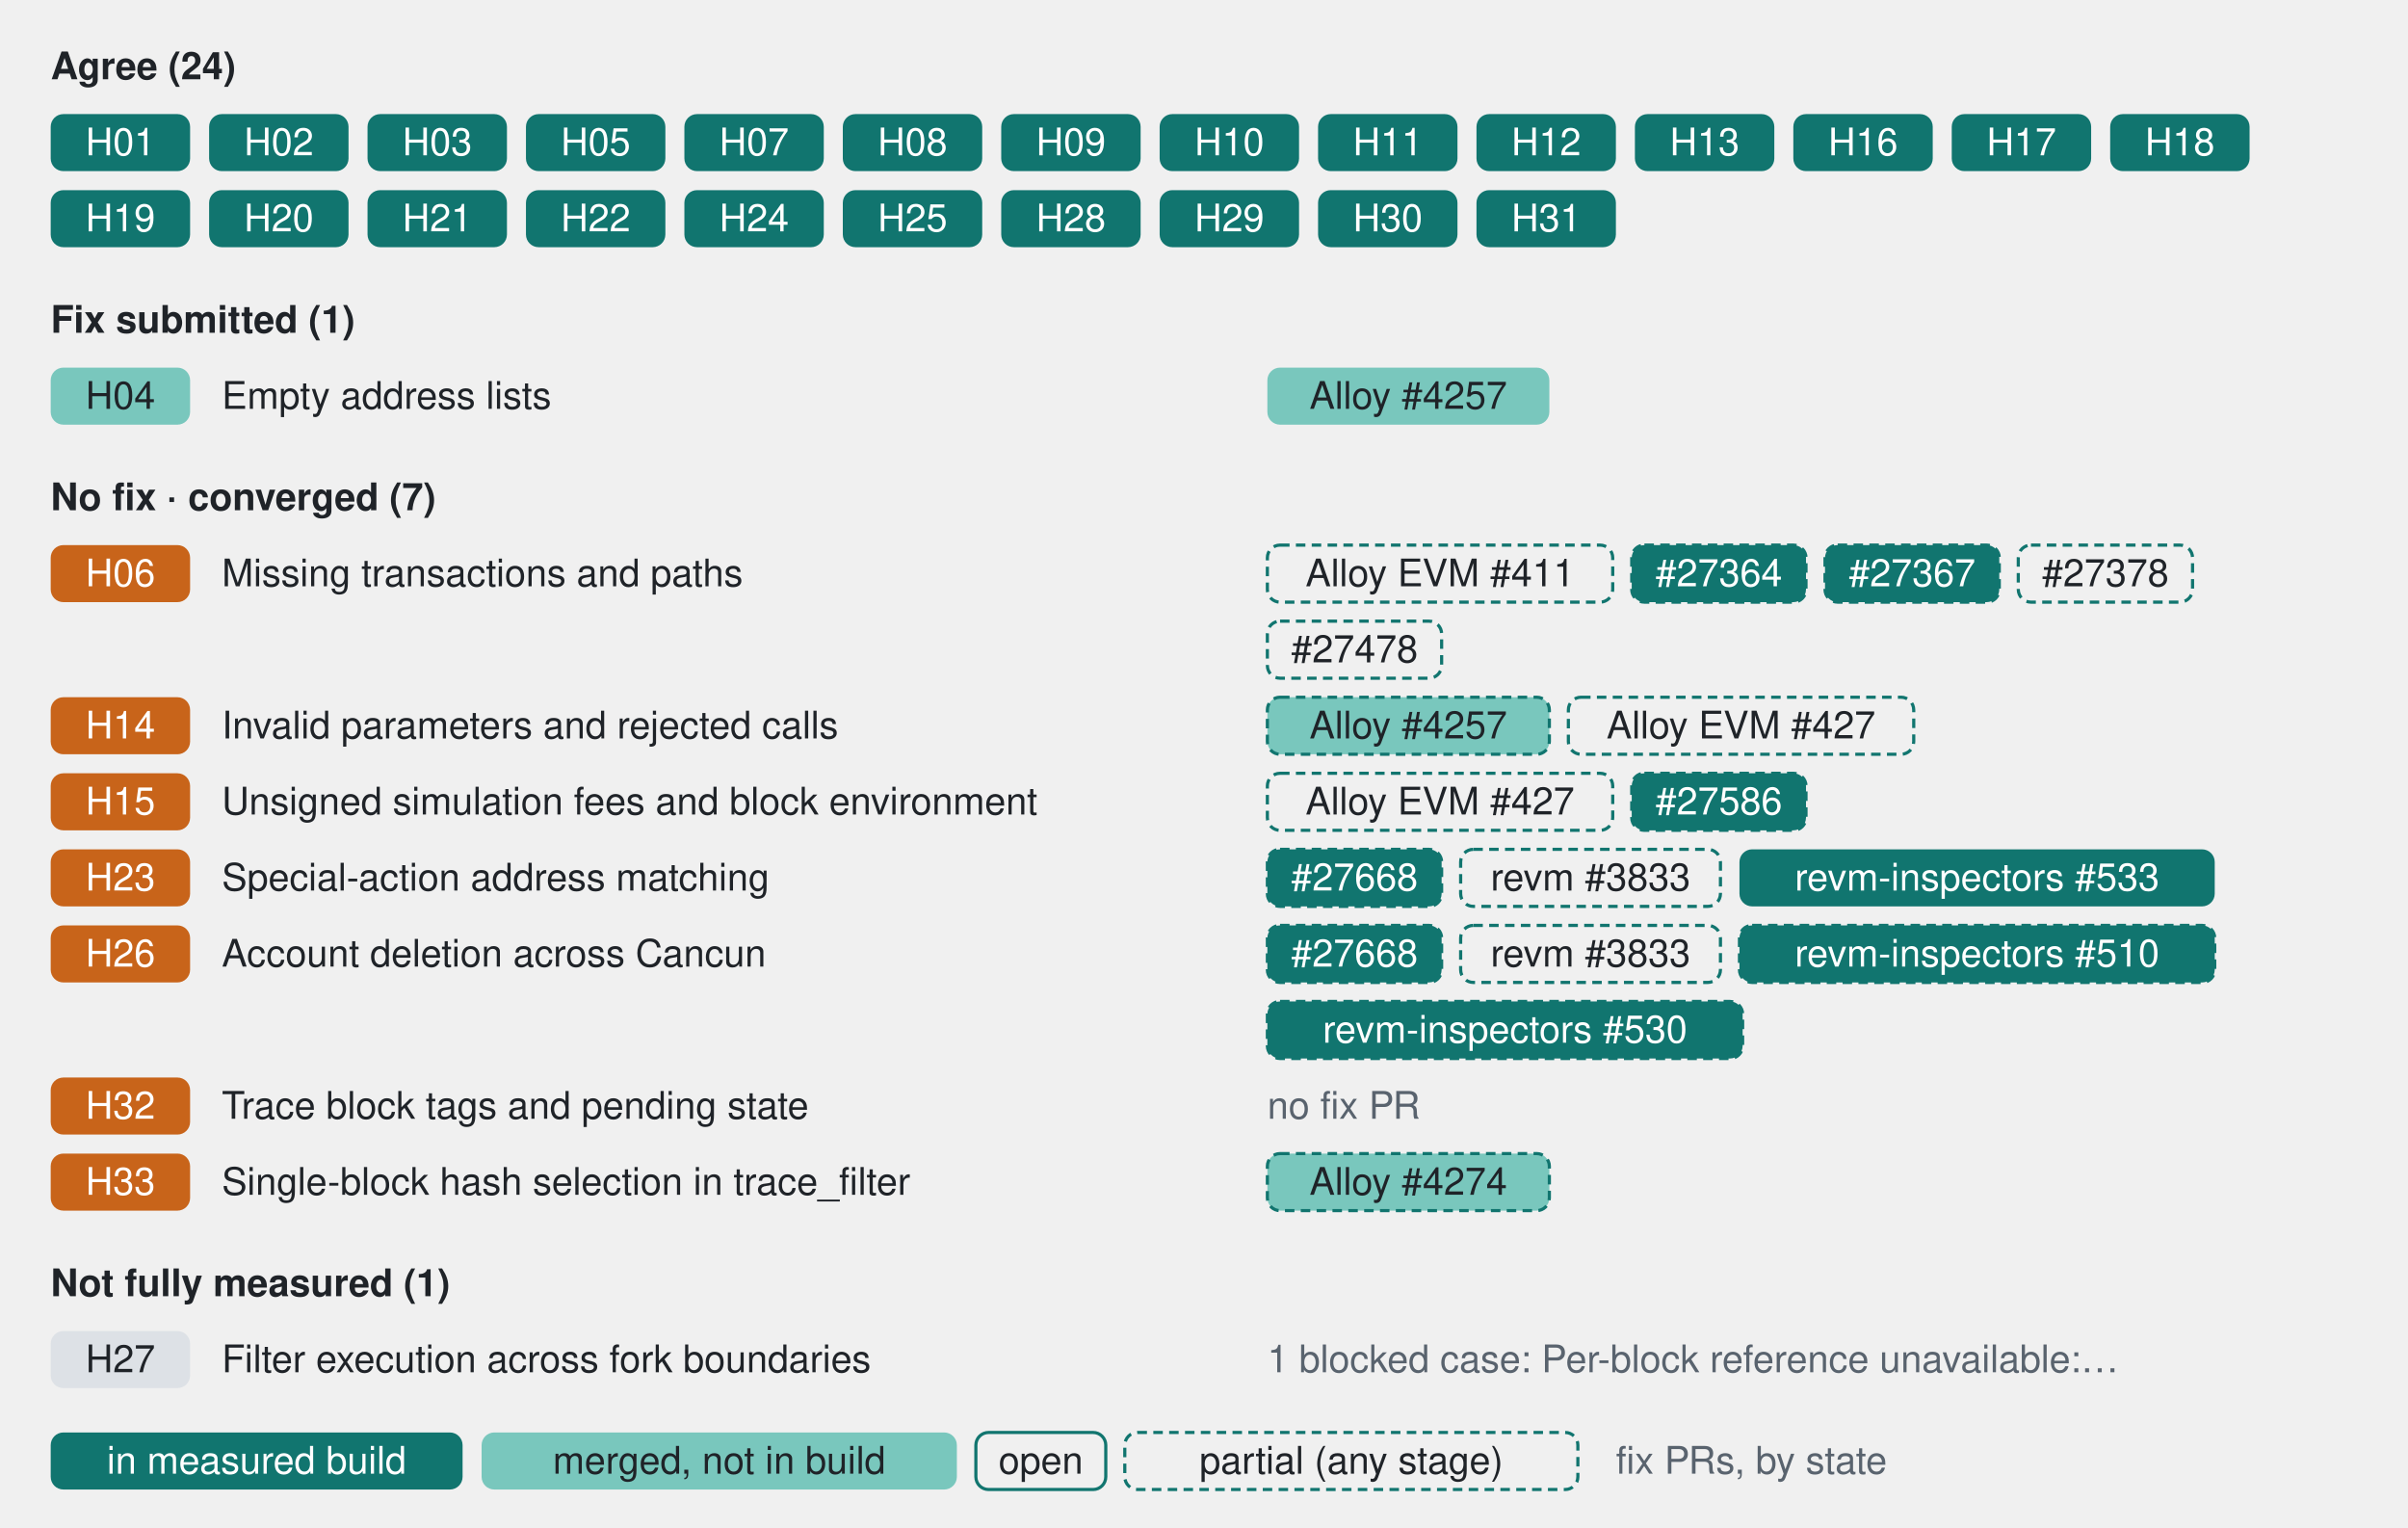
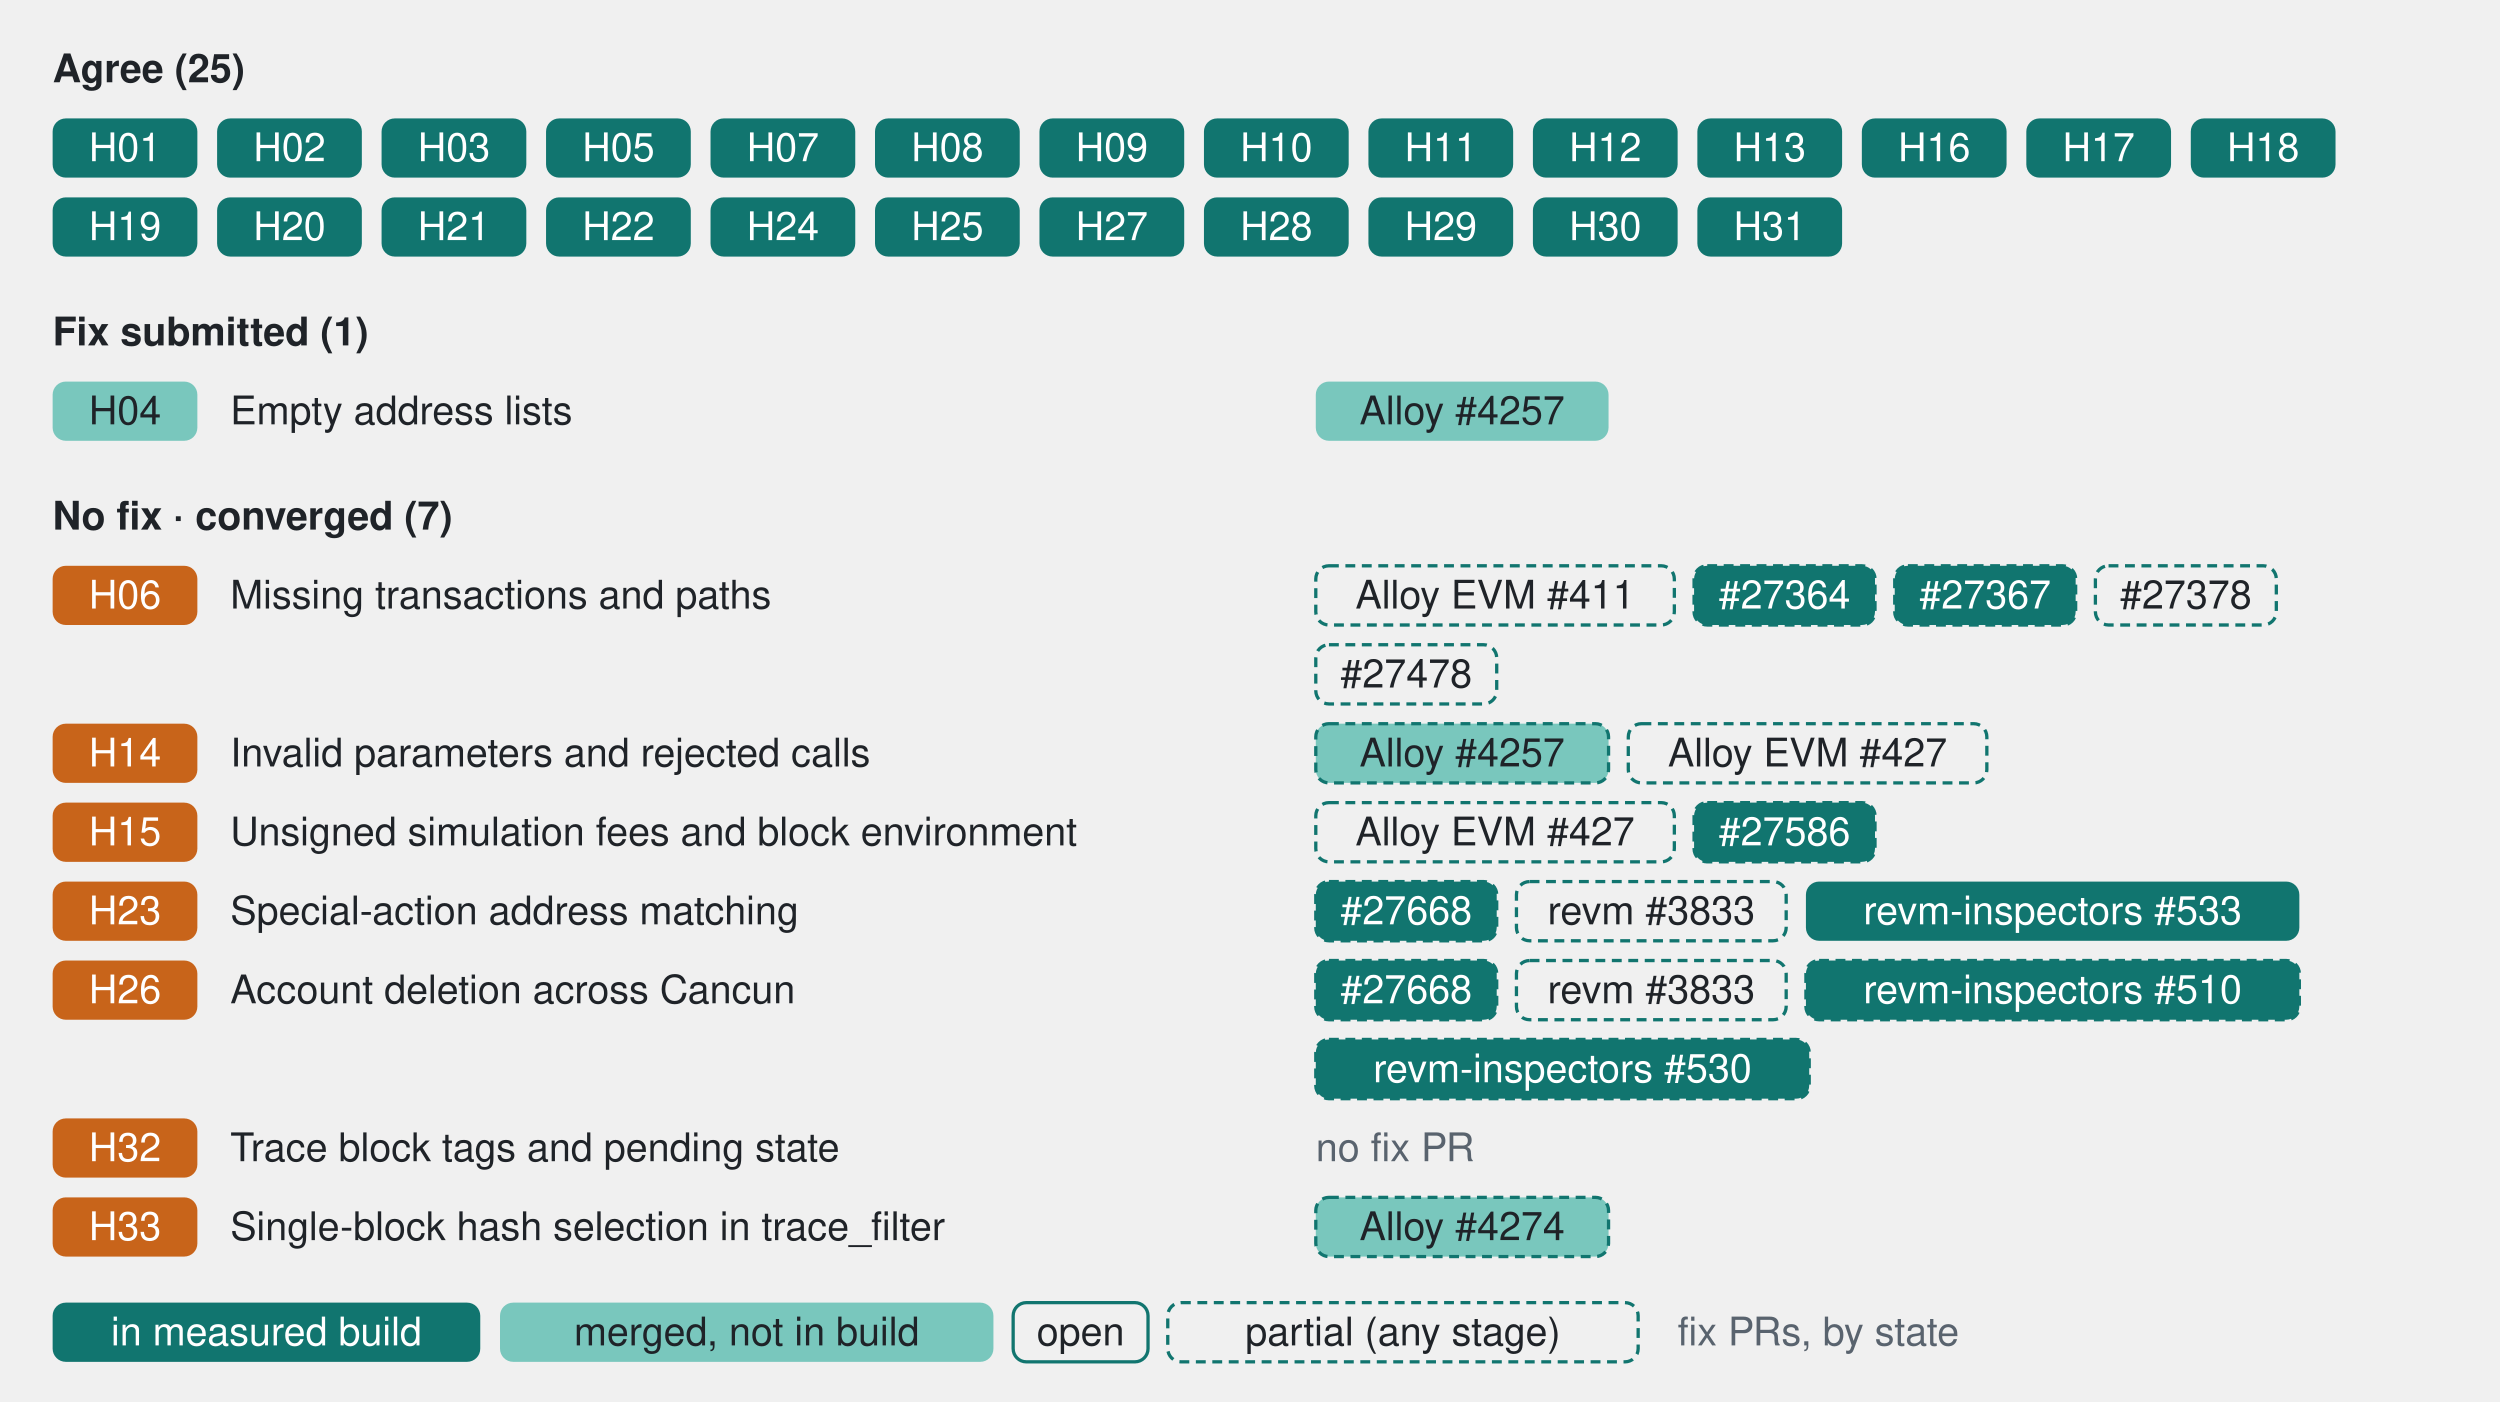
- <svg xmlns="http://www.w3.org/2000/svg" width="760" height="482" viewBox="0 0 760 482" role="img" aria-labelledby="title">
+ <svg xmlns="http://www.w3.org/2000/svg" width="760" height="426" viewBox="0 0 760 426" role="img" aria-labelledby="title">
  <style>text{font-family:-apple-system,BlinkMacSystemFont,"Segoe UI",Helvetica,Arial,sans-serif;font-size:12px}.head{font-weight:600}.partial{stroke-dasharray:3 2}.label{fill:#1f2328}.muted{fill:#59636e}.pr{fill:none;stroke:#11756f}.edge{stroke:#11756f}.b-agree{fill:#11756f}.n-agree{fill:#ffffff}.b-fix{fill:#79c7bd}.n-fix{fill:#1f2328}.b-converged{fill:#c8641a}.n-converged{fill:#ffffff}.b-review{fill:#f2b36b}.n-review{fill:#1f2328}.b-policy{fill:#8172c4}.n-policy{fill:#ffffff}.b-unmeasured{fill:#dde1e6}.n-unmeasured{fill:#1f2328}@media (prefers-color-scheme:dark){.label{fill:#e6edf3}.muted{fill:#9198a1}.pr{fill:none;stroke:#3aa59a}.edge{stroke:#3aa59a}.b-agree{fill:#3aa59a}.n-agree{fill:#0d1117}.b-fix{fill:#1a6b62}.n-fix{fill:#ffffff}.b-converged{fill:#e5843a}.n-converged{fill:#0d1117}.b-review{fill:#8f5420}.n-review{fill:#ffffff}.b-policy{fill:#9b8fe0}.n-policy{fill:#0d1117}.b-unmeasured{fill:#2d333b}.n-unmeasured{fill:#e6edf3}}</style>
-   <text class="label head" x="16" y="25">Agree (24)</text>
+   <text class="label head" x="16" y="25">Agree (25)</text>
  <rect class="b-agree" x="16" y="36" width="44" height="18" rx="4" />
  <text class="n-agree" x="38" y="49" text-anchor="middle">H01</text>
  <rect class="b-agree" x="66" y="36" width="44" height="18" rx="4" />
  <text class="n-agree" x="88" y="49" text-anchor="middle">H02</text>
  <rect class="b-agree" x="116" y="36" width="44" height="18" rx="4" />
  <text class="n-agree" x="138" y="49" text-anchor="middle">H03</text>
  <rect class="b-agree" x="166" y="36" width="44" height="18" rx="4" />
  <text class="n-agree" x="188" y="49" text-anchor="middle">H05</text>
  <rect class="b-agree" x="216" y="36" width="44" height="18" rx="4" />
  <text class="n-agree" x="238" y="49" text-anchor="middle">H07</text>
  <rect class="b-agree" x="266" y="36" width="44" height="18" rx="4" />
  <text class="n-agree" x="288" y="49" text-anchor="middle">H08</text>
  <rect class="b-agree" x="316" y="36" width="44" height="18" rx="4" />
  <text class="n-agree" x="338" y="49" text-anchor="middle">H09</text>
  <rect class="b-agree" x="366" y="36" width="44" height="18" rx="4" />
  <text class="n-agree" x="388" y="49" text-anchor="middle">H10</text>
  <rect class="b-agree" x="416" y="36" width="44" height="18" rx="4" />
  <text class="n-agree" x="438" y="49" text-anchor="middle">H11</text>
  <rect class="b-agree" x="466" y="36" width="44" height="18" rx="4" />
  <text class="n-agree" x="488" y="49" text-anchor="middle">H12</text>
  <rect class="b-agree" x="516" y="36" width="44" height="18" rx="4" />
  <text class="n-agree" x="538" y="49" text-anchor="middle">H13</text>
  <rect class="b-agree" x="566" y="36" width="44" height="18" rx="4" />
  <text class="n-agree" x="588" y="49" text-anchor="middle">H16</text>
  <rect class="b-agree" x="616" y="36" width="44" height="18" rx="4" />
  <text class="n-agree" x="638" y="49" text-anchor="middle">H17</text>
  <rect class="b-agree" x="666" y="36" width="44" height="18" rx="4" />
  <text class="n-agree" x="688" y="49" text-anchor="middle">H18</text>
  <rect class="b-agree" x="16" y="60" width="44" height="18" rx="4" />
  <text class="n-agree" x="38" y="73" text-anchor="middle">H19</text>
  <rect class="b-agree" x="66" y="60" width="44" height="18" rx="4" />
  <text class="n-agree" x="88" y="73" text-anchor="middle">H20</text>
  <rect class="b-agree" x="116" y="60" width="44" height="18" rx="4" />
  <text class="n-agree" x="138" y="73" text-anchor="middle">H21</text>
  <rect class="b-agree" x="166" y="60" width="44" height="18" rx="4" />
  <text class="n-agree" x="188" y="73" text-anchor="middle">H22</text>
  <rect class="b-agree" x="216" y="60" width="44" height="18" rx="4" />
  <text class="n-agree" x="238" y="73" text-anchor="middle">H24</text>
  <rect class="b-agree" x="266" y="60" width="44" height="18" rx="4" />
  <text class="n-agree" x="288" y="73" text-anchor="middle">H25</text>
  <rect class="b-agree" x="316" y="60" width="44" height="18" rx="4" />
-   <text class="n-agree" x="338" y="73" text-anchor="middle">H28</text>
+   <text class="n-agree" x="338" y="73" text-anchor="middle">H27</text>
  <rect class="b-agree" x="366" y="60" width="44" height="18" rx="4" />
-   <text class="n-agree" x="388" y="73" text-anchor="middle">H29</text>
+   <text class="n-agree" x="388" y="73" text-anchor="middle">H28</text>
  <rect class="b-agree" x="416" y="60" width="44" height="18" rx="4" />
-   <text class="n-agree" x="438" y="73" text-anchor="middle">H30</text>
+   <text class="n-agree" x="438" y="73" text-anchor="middle">H29</text>
  <rect class="b-agree" x="466" y="60" width="44" height="18" rx="4" />
-   <text class="n-agree" x="488" y="73" text-anchor="middle">H31</text>
+   <text class="n-agree" x="488" y="73" text-anchor="middle">H30</text>
+   <rect class="b-agree" x="516" y="60" width="44" height="18" rx="4" />
+   <text class="n-agree" x="538" y="73" text-anchor="middle">H31</text>
  <text class="label head" x="16" y="105">Fix submitted (1)</text>
  <rect class="b-fix" x="16" y="116" width="44" height="18" rx="4" />
  <text class="n-fix" x="38" y="129" text-anchor="middle">H04</text>
  <text class="label" x="70" y="129">Empty address lists</text>
  <rect class="b-fix" x="400" y="116" width="89" height="18" rx="4" />
  <text class="n-fix" x="444.5" y="129" text-anchor="middle">Alloy #4257</text>
  <text class="label head" x="16" y="161">No fix · converged (7)</text>
  <rect class="b-converged" x="16" y="172" width="44" height="18" rx="4" />
  <text class="n-converged" x="38" y="185" text-anchor="middle">H06</text>
  <text class="label" x="70" y="185">Missing transactions and paths</text>
  <rect class="pr edge partial" x="400" y="172" width="109" height="18" rx="4" />
  <text class="label" x="454.5" y="185" text-anchor="middle">Alloy EVM #411</text>
  <rect class="b-agree edge partial" x="515" y="172" width="55" height="18" rx="4" />
  <text class="n-agree" x="542.5" y="185" text-anchor="middle">#27364</text>
  <rect class="b-agree edge partial" x="576" y="172" width="55" height="18" rx="4" />
  <text class="n-agree" x="603.5" y="185" text-anchor="middle">#27367</text>
  <rect class="pr edge partial" x="637" y="172" width="55" height="18" rx="4" />
  <text class="label" x="664.5" y="185" text-anchor="middle">#27378</text>
  <rect class="pr edge partial" x="400" y="196" width="55" height="18" rx="4" />
  <text class="label" x="427.5" y="209" text-anchor="middle">#27478</text>
  <rect class="b-converged" x="16" y="220" width="44" height="18" rx="4" />
  <text class="n-converged" x="38" y="233" text-anchor="middle">H14</text>
  <text class="label" x="70" y="233">Invalid parameters and rejected calls</text>
  <rect class="b-fix edge partial" x="400" y="220" width="89" height="18" rx="4" />
  <text class="n-fix" x="444.5" y="233" text-anchor="middle">Alloy #4257</text>
  <rect class="pr edge partial" x="495" y="220" width="109" height="18" rx="4" />
  <text class="label" x="549.5" y="233" text-anchor="middle">Alloy EVM #427</text>
  <rect class="b-converged" x="16" y="244" width="44" height="18" rx="4" />
  <text class="n-converged" x="38" y="257" text-anchor="middle">H15</text>
  <text class="label" x="70" y="257">Unsigned simulation fees and block environment</text>
  <rect class="pr edge partial" x="400" y="244" width="109" height="18" rx="4" />
  <text class="label" x="454.5" y="257" text-anchor="middle">Alloy EVM #427</text>
  <rect class="b-agree edge partial" x="515" y="244" width="55" height="18" rx="4" />
  <text class="n-agree" x="542.5" y="257" text-anchor="middle">#27586</text>
  <rect class="b-converged" x="16" y="268" width="44" height="18" rx="4" />
  <text class="n-converged" x="38" y="281" text-anchor="middle">H23</text>
  <text class="label" x="70" y="281">Special-action address matching</text>
  <rect class="b-agree edge partial" x="400" y="268" width="55" height="18" rx="4" />
  <text class="n-agree" x="427.5" y="281" text-anchor="middle">#27668</text>
  <rect class="pr edge partial" x="461" y="268" width="82" height="18" rx="4" />
  <text class="label" x="502" y="281" text-anchor="middle">revm #3833</text>
  <rect class="b-agree" x="549" y="268" width="150" height="18" rx="4" />
  <text class="n-agree" x="624" y="281" text-anchor="middle">revm-inspectors #533</text>
  <rect class="b-converged" x="16" y="292" width="44" height="18" rx="4" />
  <text class="n-converged" x="38" y="305" text-anchor="middle">H26</text>
  <text class="label" x="70" y="305">Account deletion across Cancun</text>
  <rect class="b-agree edge partial" x="400" y="292" width="55" height="18" rx="4" />
  <text class="n-agree" x="427.5" y="305" text-anchor="middle">#27668</text>
  <rect class="pr edge partial" x="461" y="292" width="82" height="18" rx="4" />
  <text class="label" x="502" y="305" text-anchor="middle">revm #3833</text>
  <rect class="b-agree edge partial" x="549" y="292" width="150" height="18" rx="4" />
  <text class="n-agree" x="624" y="305" text-anchor="middle">revm-inspectors #510</text>
  <rect class="b-agree edge partial" x="400" y="316" width="150" height="18" rx="4" />
  <text class="n-agree" x="475" y="329" text-anchor="middle">revm-inspectors #530</text>
  <rect class="b-converged" x="16" y="340" width="44" height="18" rx="4" />
  <text class="n-converged" x="38" y="353" text-anchor="middle">H32</text>
  <text class="label" x="70" y="353">Trace block tags and pending state</text>
  <text class="muted" x="400" y="353">no fix PR</text>
  <rect class="b-converged" x="16" y="364" width="44" height="18" rx="4" />
  <text class="n-converged" x="38" y="377" text-anchor="middle">H33</text>
  <text class="label" x="70" y="377">Single-block hash selection in trace_filter</text>
  <rect class="b-fix edge partial" x="400" y="364" width="89" height="18" rx="4" />
  <text class="n-fix" x="444.5" y="377" text-anchor="middle">Alloy #4274</text>
-   <text class="label head" x="16" y="409">Not fully measured (1)</text>
-   <rect class="b-unmeasured" x="16" y="420" width="44" height="18" rx="4" />
-   <text class="n-unmeasured" x="38" y="433" text-anchor="middle">H27</text>
-   <text class="label" x="70" y="433">Filter execution across fork boundaries</text>
-   <text class="muted" x="400" y="433">1 blocked case: Per-block reference unavailable:…</text>
-   <rect class="b-agree" x="16" y="452" width="130" height="18" rx="4" />
-   <text class="n-agree" x="81" y="465" text-anchor="middle">in measured build</text>
-   <rect class="b-fix" x="152" y="452" width="150" height="18" rx="4" />
-   <text class="n-fix" x="227" y="465" text-anchor="middle">merged, not in build</text>
-   <rect class="pr" x="308" y="452" width="41" height="18" rx="4" />
-   <text class="label" x="328.5" y="465" text-anchor="middle">open</text>
-   <rect class="pr partial" x="355" y="452" width="143" height="18" rx="4" />
-   <text class="label" x="426.5" y="465" text-anchor="middle">partial (any stage)</text>
-   <text class="muted" x="510" y="465">fix PRs, by state</text>
+   <rect class="b-agree" x="16" y="396" width="130" height="18" rx="4" />
+   <text class="n-agree" x="81" y="409" text-anchor="middle">in measured build</text>
+   <rect class="b-fix" x="152" y="396" width="150" height="18" rx="4" />
+   <text class="n-fix" x="227" y="409" text-anchor="middle">merged, not in build</text>
+   <rect class="pr" x="308" y="396" width="41" height="18" rx="4" />
+   <text class="label" x="328.5" y="409" text-anchor="middle">open</text>
+   <rect class="pr partial" x="355" y="396" width="143" height="18" rx="4" />
+   <text class="label" x="426.5" y="409" text-anchor="middle">partial (any stage)</text>
+   <text class="muted" x="510" y="409">fix PRs, by state</text>
</svg>
